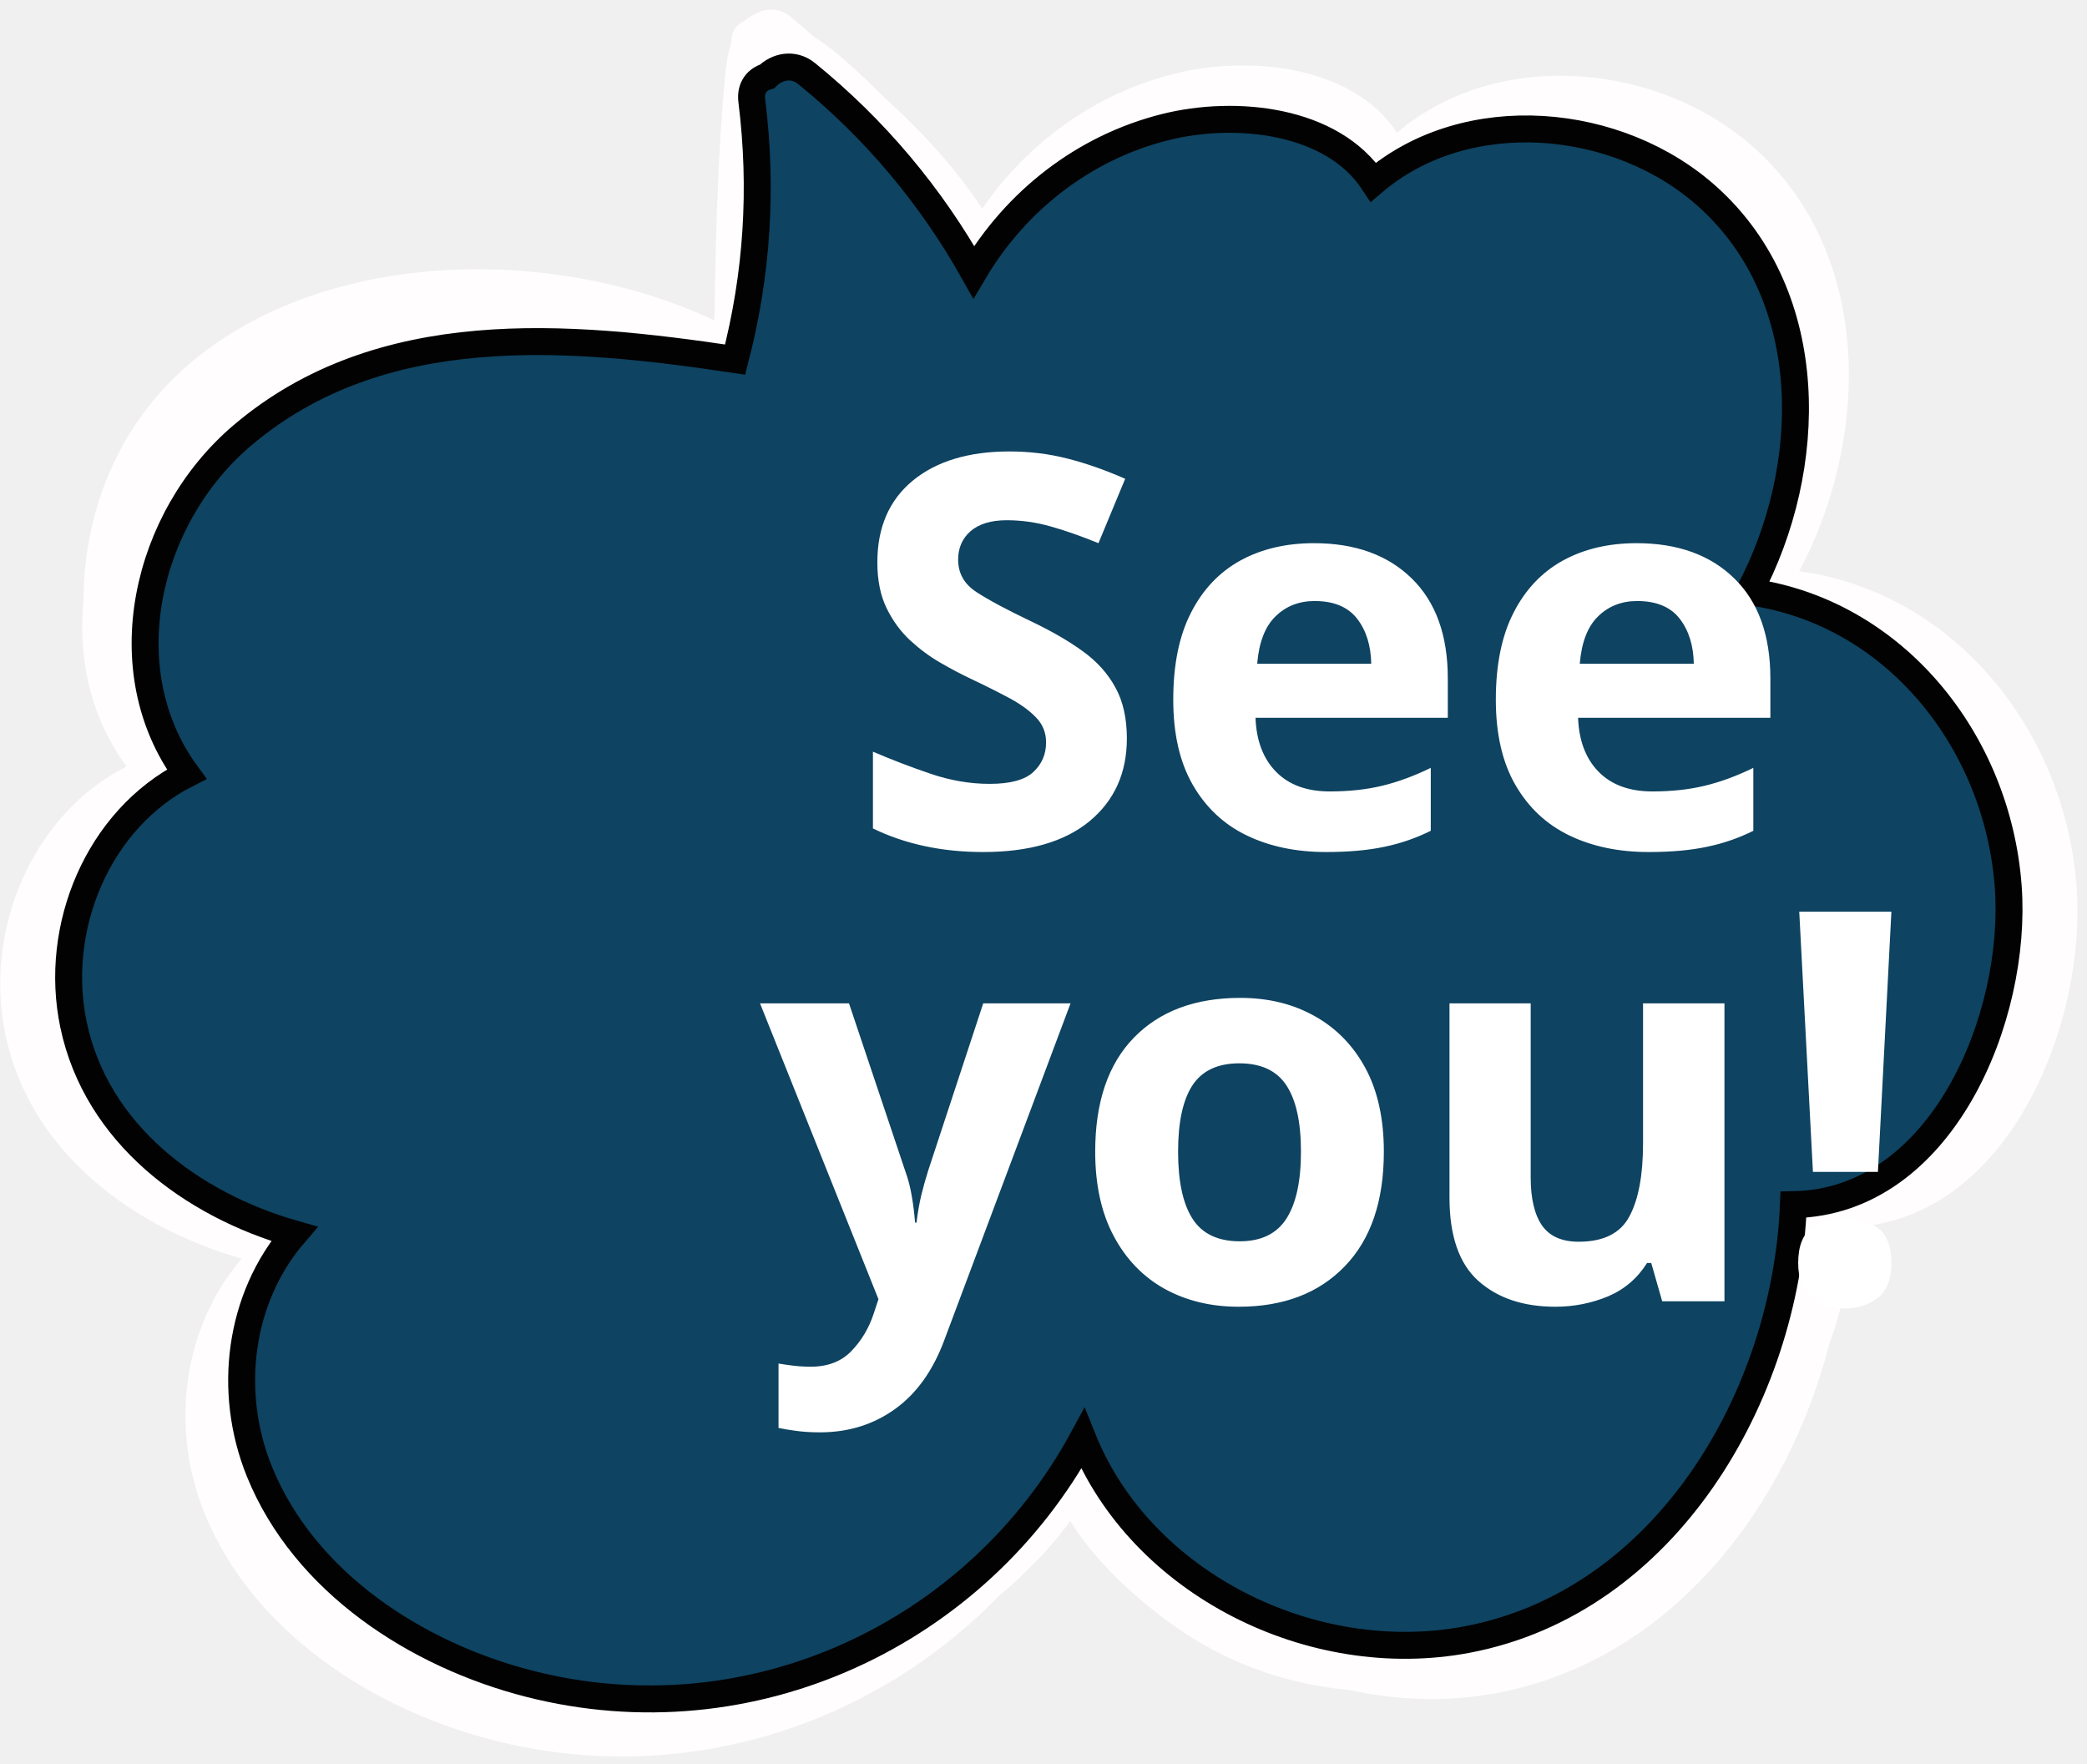
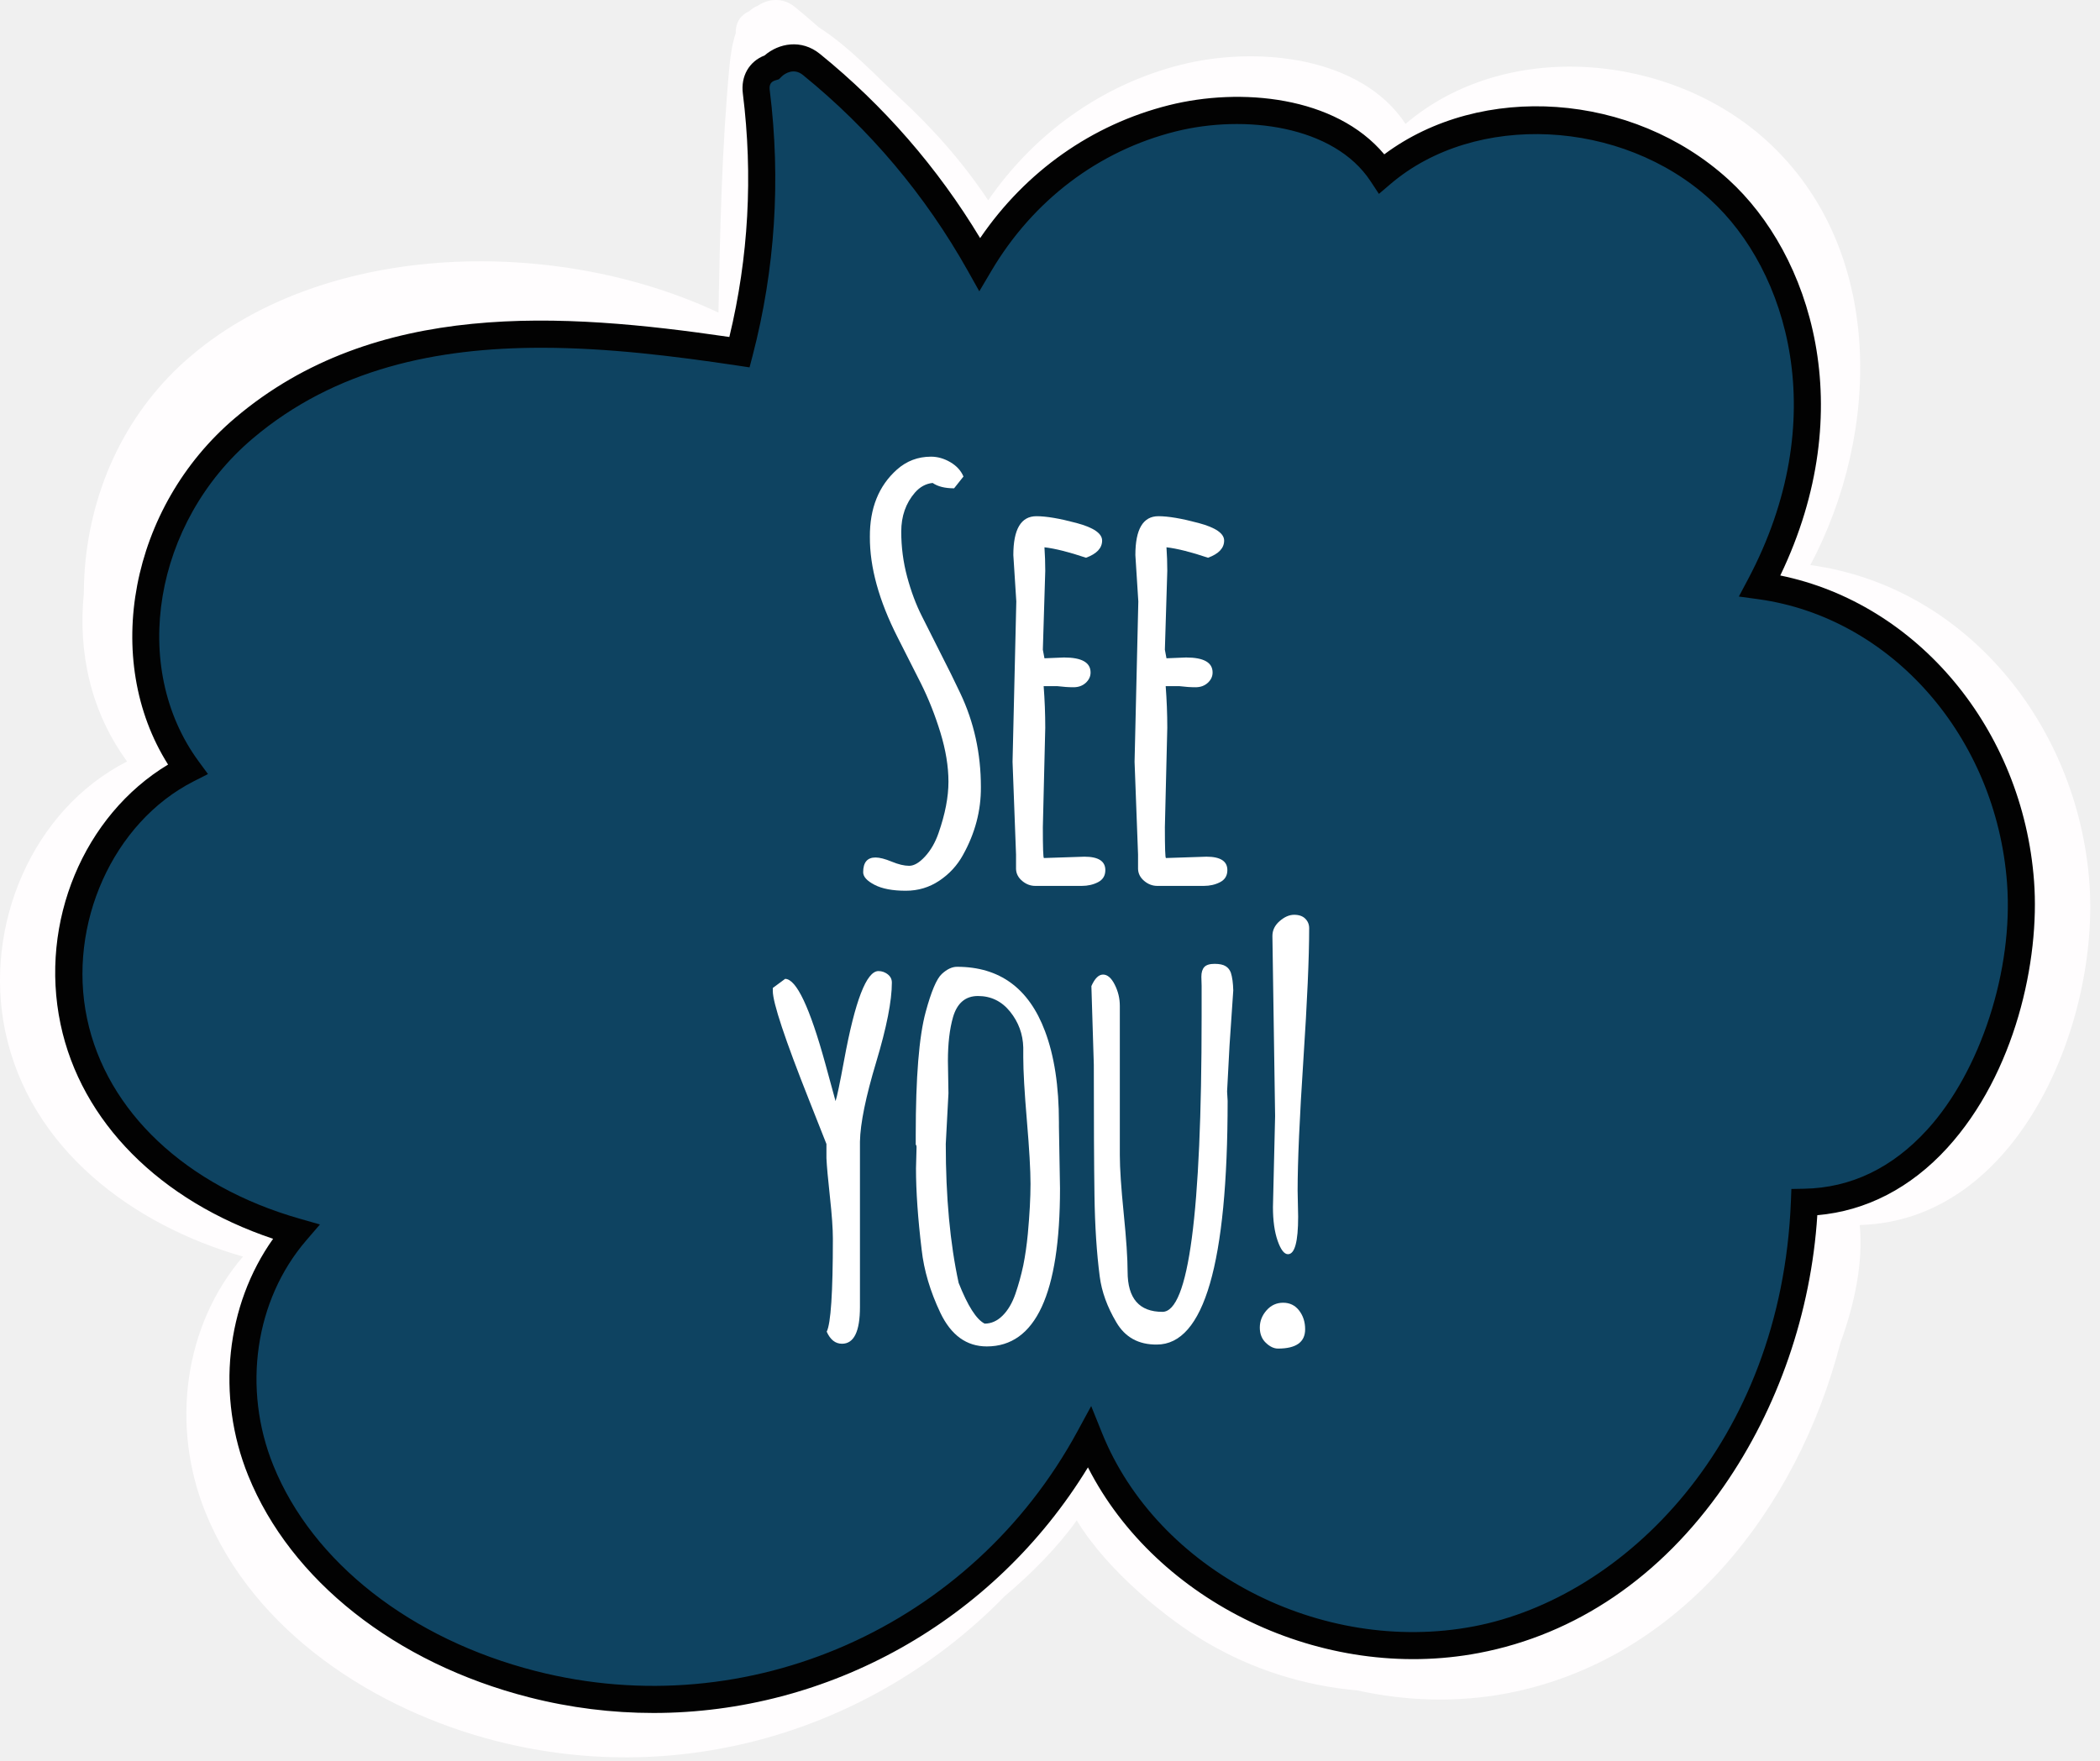
- <svg xmlns="http://www.w3.org/2000/svg" width="155px" height="131px" viewBox="0 0 155 131" version="1.1">
+ <svg xmlns="http://www.w3.org/2000/svg" width="155px" height="130px" viewBox="0 0 155 130" version="1.1">
  <g id="Page-1" stroke="none" stroke-width="1" fill="none" fill-rule="evenodd">
-     <g id="Group-52">
-       <g id="Group-359">
-         <path d="M154.229,65.856 C153.368,54.23 145.119,43.998 133.633,42.423 C138.864,32.572 139.13,19.037 130.424,11.105 C123.272,4.59 111.171,3.527 103.755,9.851 C100.461,4.854 92.771,4.082 87.193,5.481 C81.297,6.962 76.311,10.614 72.951,15.495 C71.068,12.659 68.806,10.117 66.279,7.793 C64.75,6.386 62.669,4.133 60.459,2.731 C59.876,2.216 59.286,1.708 58.679,1.216 C57.785,0.49 56.731,0.611 55.964,1.115 C55.716,1.224 55.496,1.365 55.301,1.54 C54.714,1.798 54.298,2.333 54.319,3.148 C54.071,3.881 53.936,4.726 53.855,5.585 C53.29,11.595 53.159,17.732 53.042,23.785 C41.19,18.2 24.267,18.422 14.179,26.922 C9.42,30.93 6.725,36.63 6.263,42.8 C6.221,43.355 6.203,43.934 6.2,44.525 C5.764,48.867 6.715,53.27 9.395,56.923 C2.381,60.486 -1.233,69.085 0.402,76.855 C2.227,85.525 9.799,91.15 17.949,93.477 C13.586,98.556 12.596,105.989 15.18,112.365 C18.759,121.195 27.684,126.951 36.629,129.239 C50.61,132.815 64.736,128.24 74.194,118.525 C76.19,116.838 78.057,114.954 79.487,112.953 C81.822,116.805 86.309,120.332 89.038,121.942 C92.5,123.987 96.319,125.168 100.211,125.51 C103.812,126.302 107.567,126.421 111.218,125.727 C124.018,123.294 132.679,112.105 135.843,99.883 C136.903,96.971 137.547,93.906 137.278,91.147 C149.045,90.826 154.992,76.144 154.229,65.856" id="Fill-353" fill="#FFFDFE" />
-         <path d="M149.149,65.838 C148.345,54.978 140.639,45.42 129.912,43.949 C134.796,34.746 135.046,22.103 126.914,14.694 C120.233,8.609 108.93,7.616 102.003,13.524 C98.925,8.856 91.742,8.133 86.531,9.442 C80.467,10.964 75.427,14.941 72.318,20.206 C69.145,14.553 64.969,9.57 59.897,5.457 C58.899,4.648 57.683,4.958 56.974,5.672 C56.253,5.884 55.71,6.483 55.835,7.485 C56.647,13.987 56.238,20.4 54.596,26.704 C42.143,24.84 28.265,23.625 18.008,32.326 C10.779,38.457 8.194,49.768 13.861,57.494 C7.309,60.821 3.933,68.853 5.461,76.11 C7.165,84.21 14.239,89.464 21.851,91.638 C17.776,96.382 16.85,103.325 19.264,109.281 C22.608,117.529 30.945,122.906 39.3,125.043 C55.823,129.269 72.571,121.315 80.419,106.856 C84.736,117.592 97.427,123.956 108.974,121.762 C123.753,118.953 132.63,103.644 133.196,89.467 C144.268,89.266 149.864,75.482 149.149,65.838" id="Fill-355" fill="#0E4361" />
-         <path d="M149.149,65.838 C148.345,54.978 140.639,45.42 129.912,43.949 C134.796,34.746 135.046,22.103 126.914,14.694 C120.233,8.609 108.93,7.616 102.003,13.524 C98.925,8.856 91.742,8.133 86.531,9.442 C80.467,10.964 75.427,14.941 72.318,20.206 C69.145,14.553 64.969,9.57 59.897,5.457 C58.899,4.648 57.683,4.958 56.974,5.672 C56.253,5.884 55.71,6.483 55.835,7.485 C56.647,13.987 56.238,20.4 54.596,26.704 C42.143,24.84 28.265,23.625 18.008,32.326 C10.779,38.457 8.194,49.768 13.861,57.494 C7.309,60.821 3.933,68.853 5.461,76.11 C7.165,84.21 14.239,89.464 21.851,91.638 C17.776,96.382 16.85,103.325 19.264,109.281 C22.608,117.529 30.945,122.906 39.3,125.043 C55.823,129.269 72.571,121.315 80.419,106.856 C84.736,117.592 97.427,123.956 108.974,121.762 C123.753,118.953 132.63,103.644 133.196,89.467 C144.268,89.266 149.864,75.482 149.149,65.838 Z" id="Stroke-357" stroke="#020202" stroke-width="2" />
-       </g>
-       <text id="See" font-family="Amatic-Bold, Amatic" font-size="40.538" font-style="condensed" font-weight="bold" fill="#FFFFFF">
-         <tspan x="62.972" y="62.871">See</tspan>
-       </text>
-       <text id="you!" font-family="Amatic-Bold, Amatic" font-size="40.538" font-style="condensed" font-weight="bold" fill="#FFFFFF">
-         <tspan x="56.445" y="96.639">you!</tspan>
-       </text>
+     <g id="Group-95">
+       <path d="M154.216,65.152 C153.355,53.526 145.106,43.294 133.62,41.719 C138.851,31.867 139.117,18.332 130.411,10.401 C123.259,3.885 111.158,2.823 103.742,9.147 C100.448,4.15 92.758,3.377 87.18,4.777 C81.284,6.257 76.298,9.909 72.938,14.79 C71.055,11.955 68.793,9.413 66.266,7.089 C64.737,5.681 62.656,3.429 60.446,2.026 C59.863,1.511 59.273,1.003 58.666,0.511 C57.772,-0.214 56.718,-0.094 55.951,0.411 C55.703,0.519 55.483,0.661 55.288,0.835 C54.701,1.093 54.285,1.629 54.306,2.444 C54.058,3.176 53.923,4.021 53.842,4.88 C53.277,10.89 53.146,17.027 53.029,23.081 C41.177,17.495 24.254,17.718 14.166,26.217 C9.407,30.225 6.712,35.925 6.25,42.096 C6.208,42.65 6.19,43.23 6.187,43.82 C5.751,48.163 6.702,52.566 9.382,56.219 C2.368,59.781 -1.246,68.381 0.389,76.15 C2.214,84.82 9.786,90.446 17.936,92.772 C13.573,97.852 12.583,105.284 15.167,111.661 C18.746,120.49 27.671,126.247 36.616,128.535 C50.597,132.11 64.723,127.536 74.181,117.821 C76.177,116.134 78.044,114.25 79.474,112.248 C81.809,116.1 86.296,119.627 89.025,121.238 C92.487,123.282 96.306,124.464 100.198,124.805 C103.799,125.597 107.554,125.716 111.205,125.022 C124.005,122.59 132.666,111.4 135.83,99.179 C136.89,96.266 137.534,93.202 137.265,90.442 C149.032,90.122 154.979,75.44 154.216,65.152" id="Fill-79" fill="#FFFDFE" />
+       <path d="M149.136,65.134 C148.332,54.274 140.626,44.716 129.899,43.245 C134.783,34.042 135.033,21.399 126.901,13.99 C120.22,7.905 108.917,6.912 101.99,12.82 C98.912,8.152 91.729,7.429 86.518,8.738 C80.454,10.259 75.414,14.237 72.305,19.502 C69.132,13.849 64.956,8.866 59.884,4.753 C58.886,3.944 57.67,4.254 56.961,4.968 C56.24,5.18 55.697,5.779 55.822,6.781 C56.634,13.283 56.225,19.696 54.583,26 C42.13,24.136 28.252,22.921 17.995,31.622 C10.766,37.753 8.181,49.064 13.848,56.79 C7.296,60.117 3.92,68.149 5.448,75.406 C7.152,83.506 14.226,88.76 21.838,90.934 C17.763,95.678 16.837,102.621 19.251,108.577 C22.595,116.825 30.932,122.202 39.287,124.339 C55.81,128.565 72.558,120.611 80.406,106.152 C84.723,116.888 97.414,123.252 108.961,121.058 C123.74,118.249 132.617,102.94 133.183,88.763 C144.255,88.562 149.851,74.778 149.136,65.134" id="Fill-81" fill="#0E4361" />
+       <path d="M39.961,25.675 C32.261,25.675 24.737,27.215 18.642,32.385 C11.349,38.571 9.56,49.253 14.654,56.199 L15.351,57.149 L14.301,57.682 C8.346,60.706 4.96,68.238 6.426,75.201 C7.868,82.058 13.732,87.58 22.112,89.973 L23.614,90.402 L22.597,91.586 C18.818,95.984 17.869,102.507 20.178,108.202 C23.071,115.34 30.308,121.01 39.535,123.371 C55.241,127.389 71.69,120.113 79.526,105.675 L80.54,103.808 L81.333,105.779 C85.42,115.944 97.48,122.222 108.774,120.076 C119.87,117.967 131.474,106.521 132.184,88.724 L132.221,87.781 L133.164,87.764 C136.61,87.701 139.666,86.235 142.246,83.405 C146.189,79.081 148.612,71.598 148.139,65.208 C147.339,54.406 139.611,45.586 129.763,44.236 L128.344,44.042 L129.016,42.777 C135.285,30.964 131.965,19.957 126.227,14.73 C119.691,8.777 108.891,8.25 102.638,13.581 L101.777,14.315 L101.154,13.37 C98.452,9.272 91.869,8.427 86.761,9.708 C81.075,11.135 76.247,14.794 73.166,20.011 L72.282,21.507 L71.433,19.992 C68.298,14.407 64.2,9.541 59.254,5.53 C58.624,5.019 57.961,5.379 57.671,5.673 L57.489,5.855 L57.243,5.928 C56.892,6.031 56.763,6.25 56.814,6.658 C57.64,13.269 57.215,19.862 55.551,26.253 L55.324,27.123 L54.435,26.989 C49.751,26.288 44.82,25.675 39.961,25.675 M48.23,126.468 C45.181,126.468 42.097,126.091 39.039,125.308 C29.199,122.792 21.455,116.677 18.324,108.953 C15.936,103.059 16.675,96.358 20.158,91.46 C11.803,88.656 5.983,82.812 4.469,75.613 C2.879,68.057 6.193,60.192 12.405,56.447 C7.5,48.681 9.588,37.441 17.349,30.86 C27.677,22.097 41.517,23.08 53.833,24.879 C55.251,19.007 55.586,12.965 54.829,6.905 C54.668,5.616 55.293,4.538 56.436,4.092 C57.478,3.19 59.148,2.87 60.514,3.976 C65.23,7.8 69.203,12.371 72.343,17.579 C75.703,12.652 80.595,9.194 86.274,7.768 C91.548,6.443 98.556,7.077 102.173,11.395 C109.331,6.055 120.487,6.797 127.574,13.252 C133.663,18.798 137.313,30.196 131.402,42.488 C141.52,44.555 149.302,53.825 150.133,65.061 C150.565,70.89 148.751,79.239 143.724,84.753 C141.031,87.705 137.732,89.408 134.135,89.716 C133.68,96.885 131.242,103.965 127.223,109.745 C122.579,116.425 116.328,120.676 109.148,122.041 C97.623,124.231 85.364,118.28 80.301,108.336 C73.339,119.74 61.101,126.468 48.23,126.468" id="Fill-83" fill="#020202" />
+       <path d="M63.71,64.397 C63.71,63.671 64.014,63.308 64.62,63.308 C64.925,63.308 65.323,63.411 65.818,63.615 C66.314,63.82 66.741,63.922 67.105,63.922 C67.468,63.922 67.86,63.691 68.282,63.229 C68.704,62.768 69.034,62.193 69.272,61.507 C69.761,60.108 70.005,58.845 70.005,57.716 C70.005,56.588 69.807,55.378 69.411,54.084 C69.015,52.791 68.533,51.577 67.966,50.442 C67.398,49.308 66.824,48.173 66.243,47.038 C64.871,44.333 64.192,41.865 64.205,39.635 C64.192,37.523 64.858,35.867 66.204,34.667 C66.917,34.033 67.755,33.716 68.718,33.716 C69.206,33.716 69.681,33.852 70.144,34.122 C70.605,34.393 70.929,34.746 71.113,35.181 L70.421,36.052 C69.747,36.052 69.22,35.92 68.837,35.656 C68.335,35.709 67.899,35.947 67.53,36.369 C66.857,37.147 66.521,38.107 66.521,39.249 C66.521,40.39 66.666,41.502 66.956,42.584 C67.247,43.666 67.609,44.636 68.045,45.494 C68.481,46.352 68.948,47.282 69.45,48.285 C69.965,49.288 70.44,50.251 70.876,51.175 C71.892,53.313 72.399,55.622 72.399,58.103 C72.413,59.844 71.971,61.521 71.073,63.13 C70.651,63.896 70.07,64.526 69.331,65.021 C68.593,65.515 67.769,65.763 66.857,65.763 C65.881,65.763 65.112,65.618 64.552,65.327 C63.99,65.037 63.71,64.727 63.71,64.397" id="Fill-85" fill="#FFFFFF" />
+       <path d="M75.013,44.405 L74.794,40.981 C74.794,39.067 75.363,38.111 76.497,38.111 C77.223,38.111 78.212,38.279 79.466,38.615 C80.72,38.951 81.347,39.384 81.347,39.911 C81.347,40.466 80.95,40.888 80.159,41.178 C78.906,40.756 77.882,40.499 77.091,40.406 C77.13,40.987 77.15,41.568 77.15,42.148 L76.972,47.968 C76.972,47.994 77.012,48.205 77.091,48.601 L78.536,48.542 C79.843,48.542 80.495,48.911 80.495,49.65 C80.495,49.941 80.376,50.195 80.14,50.412 C79.902,50.63 79.601,50.739 79.239,50.739 C78.876,50.739 78.484,50.713 78.061,50.66 L77.032,50.66 C77.111,51.689 77.15,52.712 77.15,53.728 L76.972,61.072 C76.972,62.589 76.998,63.348 77.052,63.348 L80.04,63.249 C81.07,63.249 81.584,63.579 81.584,64.238 C81.584,64.648 81.406,64.944 81.05,65.129 C80.694,65.314 80.29,65.406 79.843,65.406 L76.417,65.406 C76.062,65.406 75.738,65.284 75.449,65.04 C75.158,64.796 75.005,64.503 74.993,64.159 L74.993,63.091 L74.736,56.241 L75.013,44.405 Z" id="Fill-87" fill="#FFFFFF" />
+       <path d="M84.019,44.405 L83.801,40.981 C83.801,39.067 84.369,38.111 85.503,38.111 C86.23,38.111 87.219,38.279 88.472,38.615 C89.726,38.951 90.353,39.384 90.353,39.911 C90.353,40.466 89.957,40.888 89.165,41.178 C87.912,40.756 86.889,40.499 86.097,40.406 C86.137,40.987 86.157,41.568 86.157,42.148 L85.979,47.968 C85.979,47.994 86.019,48.205 86.097,48.601 L87.542,48.542 C88.849,48.542 89.501,48.911 89.501,49.65 C89.501,49.941 89.383,50.195 89.146,50.412 C88.908,50.63 88.608,50.739 88.246,50.739 C87.882,50.739 87.49,50.713 87.068,50.66 L86.039,50.66 C86.117,51.689 86.157,52.712 86.157,53.728 L85.979,61.072 C85.979,62.589 86.005,63.348 86.058,63.348 L89.046,63.249 C90.076,63.249 90.591,63.579 90.591,64.238 C90.591,64.648 90.413,64.944 90.056,65.129 C89.701,65.314 89.297,65.406 88.849,65.406 L85.424,65.406 C85.068,65.406 84.745,65.284 84.455,65.04 C84.164,64.796 84.012,64.503 83.999,64.159 L83.999,63.091 L83.742,56.241 L84.019,44.405 Z" id="Fill-89" fill="#FFFFFF" />
+       <path d="M63.473,96.496 C63.473,98.304 63.031,99.208 62.147,99.208 C61.659,99.208 61.283,98.911 61.019,98.317 C61.322,97.724 61.474,95.434 61.474,91.449 C61.474,90.723 61.402,89.694 61.256,88.361 C61.111,87.028 61.025,86.078 60.999,85.511 L60.999,84.461 C60.946,84.343 60.524,83.274 59.732,81.255 C57.937,76.729 57.04,74.03 57.04,73.159 L57.04,72.941 L57.951,72.268 C58.782,72.282 59.771,74.373 60.919,78.543 C61.421,80.364 61.671,81.282 61.671,81.294 C61.777,80.991 61.989,79.981 62.305,78.266 C63.11,73.885 63.954,71.694 64.839,71.694 C65.089,71.694 65.317,71.773 65.522,71.932 C65.726,72.09 65.828,72.295 65.828,72.545 C65.828,73.892 65.443,75.848 64.671,78.414 C63.899,80.981 63.499,82.937 63.473,84.283 L63.473,96.496 Z" id="Fill-91" fill="#FFFFFF" />
+       <path d="M70.005,80.72 L69.807,84.461 C69.807,88.381 70.124,91.799 70.757,94.715 C71.43,96.417 72.069,97.42 72.677,97.723 C73.165,97.723 73.607,97.525 74.003,97.13 C74.4,96.734 74.712,96.202 74.943,95.536 C75.174,94.87 75.368,94.167 75.527,93.428 C75.673,92.702 75.784,91.924 75.864,91.092 C75.995,89.654 76.062,88.427 76.062,87.41 C76.062,86.395 75.973,84.837 75.794,82.739 C75.616,80.641 75.527,79.077 75.527,78.048 L75.527,77.335 C75.501,76.346 75.177,75.465 74.558,74.693 C73.937,73.921 73.146,73.535 72.183,73.535 C71.259,73.535 70.645,74.056 70.341,75.099 C70.091,75.97 69.965,77.045 69.965,78.325 L70.005,80.72 Z M67.609,86.262 L67.65,84.719 C67.65,84.587 67.63,84.521 67.59,84.521 L67.59,83.788 C67.59,79.539 67.834,76.517 68.322,74.722 C68.732,73.205 69.127,72.268 69.51,71.912 C69.893,71.555 70.269,71.378 70.638,71.378 C73.778,71.378 75.942,72.961 77.13,76.128 C77.817,77.949 78.159,80.193 78.159,82.858 L78.159,83.155 L78.239,87.747 C78.239,95.52 76.438,99.406 72.835,99.406 C71.344,99.406 70.202,98.581 69.411,96.931 C68.659,95.348 68.196,93.791 68.026,92.26 C67.748,89.951 67.609,87.952 67.609,86.262 L67.609,86.262 Z" id="Fill-93" fill="#FFFFFF" />
+       <path d="M90.571,80.582 L90.611,81.275 C90.611,93.27 88.869,99.268 85.384,99.268 C84.039,99.28 83.043,98.733 82.396,97.624 C81.723,96.49 81.314,95.361 81.17,94.24 C80.945,92.511 80.816,90.528 80.783,88.291 C80.75,86.055 80.734,82.825 80.734,78.603 L80.555,72.803 C80.806,72.236 81.093,71.952 81.416,71.952 C81.74,71.952 82.027,72.199 82.277,72.694 C82.528,73.189 82.654,73.713 82.654,74.268 L82.654,85.293 C82.654,86.256 82.75,87.688 82.941,89.588 C83.132,91.488 83.228,92.92 83.228,93.883 C83.228,95.863 84.086,96.853 85.8,96.853 C87.727,96.853 88.691,89.588 88.691,75.06 L88.691,72.783 L88.672,72.11 C88.672,71.793 88.744,71.556 88.888,71.397 C89.034,71.239 89.288,71.16 89.65,71.16 C90.013,71.16 90.287,71.219 90.472,71.338 C90.644,71.444 90.769,71.602 90.848,71.813 C90.954,72.143 91.013,72.579 91.027,73.12 L90.75,77.197 L90.571,80.582 Z" id="Fill-95" fill="#FFFFFF" />
+       <path d="M95.777,87.906 L95.816,89.826 C95.816,91.674 95.566,92.597 95.064,92.597 C94.787,92.597 94.533,92.267 94.302,91.607 C94.072,90.948 93.956,90.116 93.956,89.114 L94.115,82.403 L93.916,69.102 C93.916,68.679 94.094,68.313 94.451,68.003 C94.807,67.693 95.164,67.538 95.519,67.538 C95.877,67.538 96.15,67.634 96.341,67.825 C96.533,68.016 96.629,68.251 96.629,68.528 C96.629,70.692 96.486,73.925 96.203,78.227 C95.919,82.529 95.777,85.755 95.777,87.906 M96.332,98.139 C96.332,99.09 95.665,99.565 94.332,99.565 C94.029,99.565 93.728,99.423 93.431,99.139 C93.134,98.855 92.986,98.479 92.986,98.011 C92.986,97.543 93.151,97.12 93.481,96.744 C93.81,96.368 94.22,96.18 94.709,96.18 C95.196,96.18 95.59,96.371 95.886,96.754 C96.183,97.137 96.332,97.598 96.332,98.139" id="Fill-97" fill="#FFFFFF" />
    </g>
  </g>
</svg>
